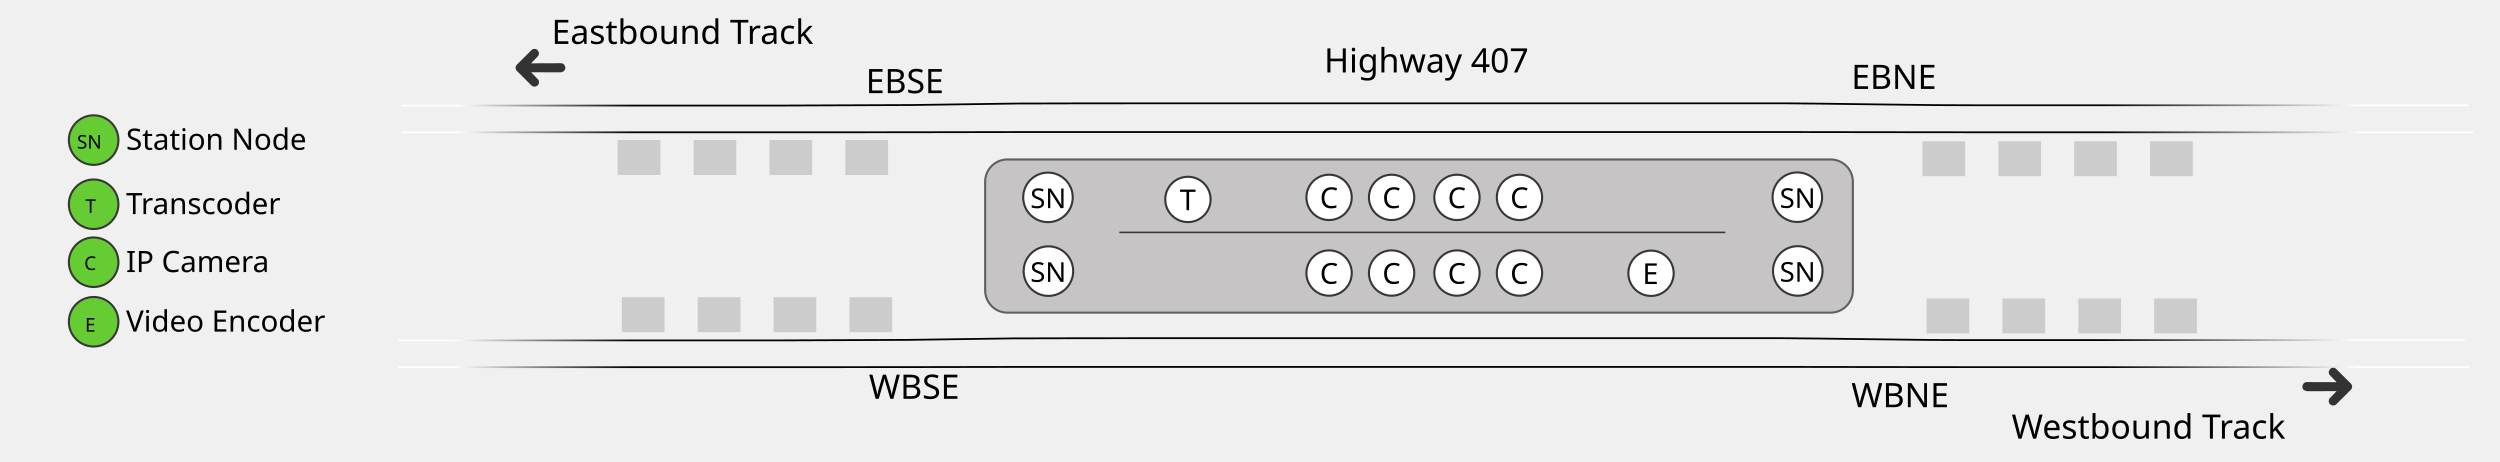
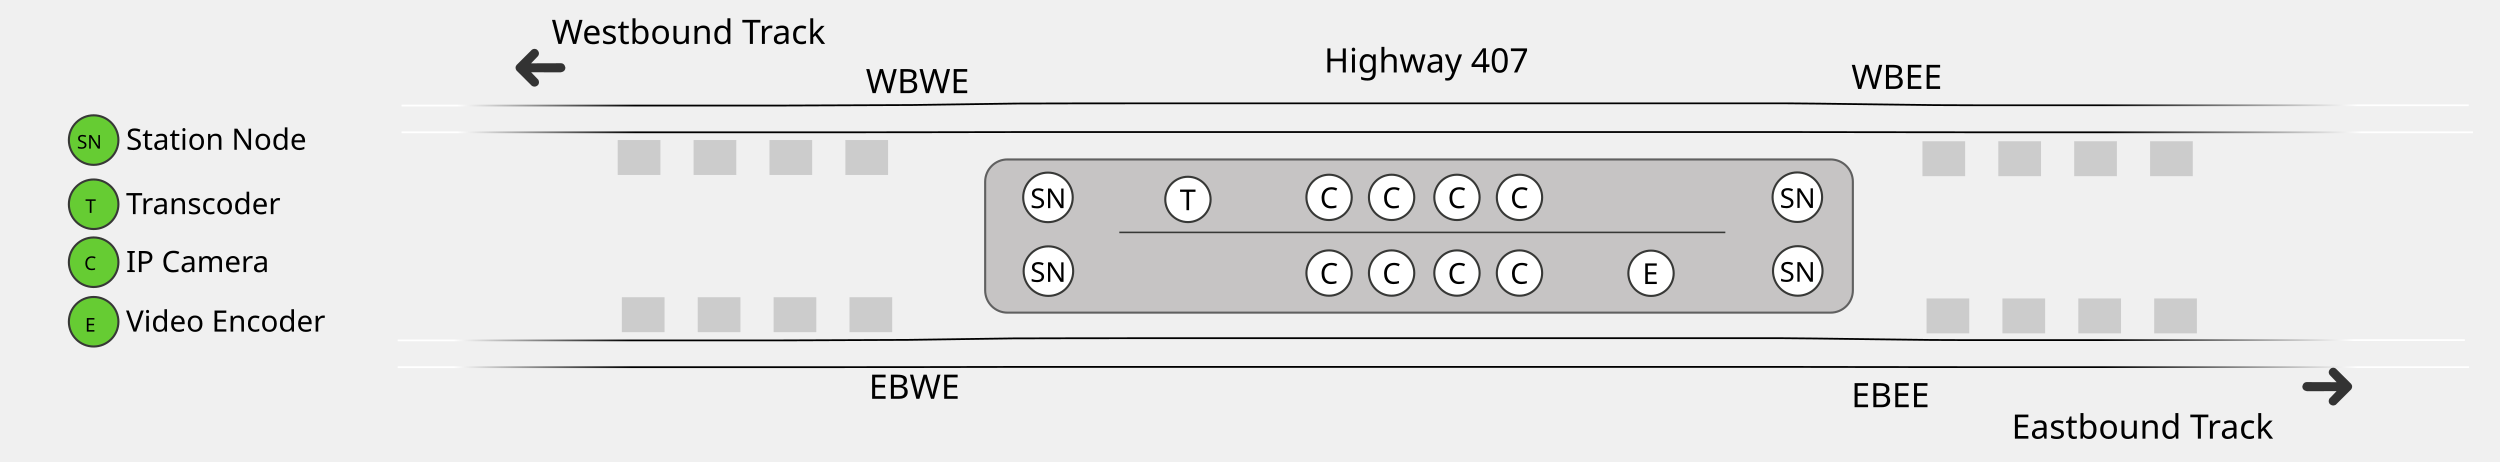
<svg xmlns="http://www.w3.org/2000/svg" xmlns:xlink="http://www.w3.org/1999/xlink" version="1.1" id="Layer_1" x="0px" y="0px" width="1186px" height="219px" viewBox="0 0 1186 219" enable-background="new 0 0 1186 219" xml:space="preserve">
  <defs id="defs62">
    <linearGradient id="linearGradient63">
      <stop style="stop-color:#000000;stop-opacity:1;" offset="0" id="stop63" />
      <stop style="stop-color:#000000;stop-opacity:0;" offset="1" id="stop64" />
    </linearGradient>
    <linearGradient xlink:href="#linearGradient63" id="linearGradient64" x1="188.661" y1="178.12" x2="1171.328" y2="178.12" gradientUnits="userSpaceOnUse" />
    <linearGradient xlink:href="#linearGradient63" id="linearGradient65" gradientUnits="userSpaceOnUse" x1="188.661" y1="178.12" x2="1171.328" y2="178.12" gradientTransform="translate(1.841615,-111.4177)" />
    <linearGradient xlink:href="#SVGID_4_" id="linearGradient66" gradientUnits="userSpaceOnUse" gradientTransform="matrix(1,0,0,0.00832997,435.5613,71.45361)" x1="-245.059" y1="-570.334" x2="737.608" y2="-570.334" />
    <linearGradient xlink:href="#SVGID_3_" id="linearGradient67" gradientUnits="userSpaceOnUse" gradientTransform="matrix(1,0,0,0.06548077,435.5613,89.93411)" x1="-245.059" y1="-555.749" x2="735.607" y2="-555.749" />
  </defs>
  <path fill="#c6c4c4" stroke="#606060" stroke-miterlimit="10" d="m 878.999,137.766 c 0,5.824 -4.723,10.549 -10.549,10.549 H 477.91 c -5.826,0 -10.549,-4.725 -10.549,-10.549 V 86.192 c 0,-5.826 4.723,-10.549 10.549,-10.549 h 390.54 c 5.826,0 10.549,4.723 10.549,10.549 z" id="path1" style="display:inline" />
  <g id="Layer_1_1_" style="display:inline">
</g>
-   <circle id="SB-R2" fill="#ffffff" stroke="#373836" stroke-miterlimit="10" cx="852.656" cy="93.55" r="11.75" style="display:inline">
+   <circle id="WBEE" fill="#ffffff" stroke="#373836" stroke-miterlimit="10" cx="852.656" cy="93.55" r="11.75" style="display:inline">
</circle>
-   <circle id="NB-R2" fill="#FFFFFF" stroke="#373836" stroke-miterlimit="10" cx="852.865" cy="128.533" r="11.75">
+   <circle id="EBEE" fill="#FFFFFF" stroke="#373836" stroke-miterlimit="10" cx="852.865" cy="128.533" r="11.75">
</circle>
  <circle id="C1" fill="#FFFFFF" stroke="#373836" stroke-miterlimit="10" cx="630.514" cy="93.637" r="10.75">
</circle>
  <circle id="C2" fill="#ffffff" stroke="#373836" stroke-miterlimit="10" cx="660.174" cy="93.637" r="10.75" style="display:inline">
</circle>
  <circle id="C3" fill="#FFFFFF" stroke="#373836" stroke-miterlimit="10" cx="691.181" cy="93.637" r="10.75">
</circle>
  <circle id="C4" fill="#FFFFFF" stroke="#373836" stroke-miterlimit="10" cx="720.841" cy="93.637" r="10.75">
</circle>
  <circle id="C5" fill="#FFFFFF" stroke="#373836" stroke-miterlimit="10" cx="630.514" cy="129.534" r="10.75">
</circle>
  <circle id="C6" fill="#FFFFFF" stroke="#373836" stroke-miterlimit="10" cx="660.174" cy="129.534" r="10.75">
</circle>
  <circle id="C7" fill="#FFFFFF" stroke="#373836" stroke-miterlimit="10" cx="691.181" cy="129.534" r="10.75">
</circle>
  <circle id="C8" fill="#FFFFFF" stroke="#373836" stroke-miterlimit="10" cx="720.841" cy="129.534" r="10.75">
</circle>
-   <circle id="SB-R1" fill="#FFFFFF" stroke="#373836" stroke-miterlimit="10" cx="497.156" cy="93.637" r="11.75">
+   <circle id="WBWE" fill="#FFFFFF" stroke="#373836" stroke-miterlimit="10" cx="497.156" cy="93.637" r="11.75">
</circle>
-   <circle id="NB-R1" fill="#ffffff" stroke="#373836" stroke-miterlimit="10" cx="497.365" cy="128.621" r="11.75" style="display:inline">
+   <circle id="EBWE" fill="#ffffff" stroke="#373836" stroke-miterlimit="10" cx="497.365" cy="128.621" r="11.75" style="display:inline">
</circle>
  <circle id="TC1" fill="#ffffff" stroke="#373836" stroke-miterlimit="10" cx="563.555" cy="94.608" r="10.75" style="display:inline">
</circle>
  <circle fill="#66cc33" stroke="#373836" stroke-miterlimit="10" cx="44.425" cy="66.458" r="11.75" id="circle14" style="display:inline" />
  <circle id="TC2" fill="#ffffff" stroke="#373836" stroke-miterlimit="10" cx="783.245" cy="129.639" r="10.75">
</circle>
  <circle fill="#66cc33" stroke="#373836" stroke-miterlimit="10" cx="44.425" cy="96.901" r="11.75" id="circle16" />
  <circle fill="#66cc33" stroke="#373836" stroke-miterlimit="10" cx="44.425" cy="124.403" r="11.75" id="circle17" />
  <circle fill="#66cc33" stroke="#373836" stroke-miterlimit="10" cx="44.425" cy="152.636" r="11.75" id="circle18" style="display:inline" />
  <g id="track" style="display:inline" transform="translate(0,-4)">
    <linearGradient id="SVGID_1_" gradientUnits="userSpaceOnUse" x1="-245.059" y1="-465.954" x2="735.607" y2="-465.954" gradientTransform="matrix(1,0,0,-1,433.7197,-399.5801)">
      <stop offset="0.027" style="stop-color:#FFFFFF" id="stop18" />
      <stop offset="0.113" style="stop-color:#000000" id="stop19" />
      <stop offset="0.823" style="stop-color:#000000" id="stop20" />
      <stop offset="0.946" style="stop-color:#FFFFFF" id="stop21" />
    </linearGradient>
    <path fill="none" stroke="url(#SVGID_1_)" stroke-miterlimit="10" d="M 1169.327,74.121 H 936.245 c -10.75,0.25 -39.25,-7 -49.25,-9.25 -10,-2.25 -29,-6.25 -29,-6.25 h -64.75 c 0,0 -293,0 -298.5,0 -5.5,0 -71,14 -71,14 l -52.5,1.5 H 188.661" id="path21" style="display:none;stroke:url(#SVGID_1_)" />
    <linearGradient id="SVGID_2_" gradientUnits="userSpaceOnUse" x1="-245.059" y1="-450.448" x2="735.607" y2="-450.448" gradientTransform="matrix(1,0,0,-1,433.7197,-399.5801)">
      <stop offset="0.027" style="stop-color:#FFFFFF" id="stop22" />
      <stop offset="0.113" style="stop-color:#000000" id="stop23" />
      <stop offset="0.823" style="stop-color:#000000" id="stop24" />
      <stop offset="0.946" style="stop-color:#FFFFFF" id="stop25" />
    </linearGradient>
    <path fill="none" stroke="url(#SVGID_2_)" stroke-miterlimit="10" d="M 1169.327,58.615 H 936.245 c -10.75,0.25 -39.25,-7 -49.25,-9.25 -10,-2.25 -29,-6.25 -29,-6.25 h -64.75 c 0,0 -293,0 -298.5,0 -5.5,0 -71,14 -71,14 l -52.5,1.5 H 188.661" id="path25" style="display:none;stroke:url(#SVGID_2_)" />
    <linearGradient id="SVGID_3_" gradientUnits="userSpaceOnUse" x1="-245.059" y1="-555.749" x2="735.607" y2="-555.749" gradientTransform="matrix(1,0,0,0.06548077,433.7197,201.3518)">
      <stop offset="0.027" style="stop-color:#FFFFFF" id="stop26" />
      <stop offset="0.113" style="stop-color:#000000" id="stop27" />
      <stop offset="0.823" style="stop-color:#000000" id="stop28" />
      <stop offset="0.946" style="stop-color:#FFFFFF" id="stop29" />
    </linearGradient>
    <path fill="none" stroke="url(#SVGID_3_)" stroke-miterlimit="10" d="M 1169.327,165.354 H 934.245 c -8,0.016 -25.25,-0.082 -44,-0.393 -18.75,-0.311 -44.5,-0.524 -44.5,-0.524 h -305.5 c 0,0 -53.75,0.016 -59.75,0.098 -6,0.082 -49.75,0.704 -49.75,0.704 l -59.5,0.246 H 188.661" id="path29" style="display:inline;stroke:url(#SVGID_3_);stroke-width:0.847;stroke-dasharray:none" />
    <linearGradient id="SVGID_4_" gradientUnits="userSpaceOnUse" x1="-245.059" y1="-570.334" x2="737.608" y2="-570.334" gradientTransform="matrix(1,0,0,0.00832997,433.7197,182.8713)">
      <stop offset="0.027" style="stop-color:#FFFFFF" id="stop30" />
      <stop offset="0.113" style="stop-color:#000000" id="stop31" />
      <stop offset="0.823" style="stop-color:#000000" id="stop32" />
      <stop offset="0.946" style="stop-color:#FFFFFF" id="stop33" />
    </linearGradient>
    <path fill="none" stroke="url(#SVGID_4_)" stroke-miterlimit="10" d="M 1171.328,178.17 H 1034.662 932.245 c -8,0.002 -25.25,-0.01 -44,-0.05 -18.75,-0.04 -44.5,-0.067 -44.5,-0.067 h -305.5 c 0,0 -53.75,0.002 -59.75,0.013 -6,0.01 -49.75,0.09 -49.75,0.09 l -59.5,0.031 H 188.661" id="path33" style="display:inline;fill:url(#linearGradient64);fill-opacity:1;stroke:url(#SVGID_4_);stroke-width:0.847;stroke-dasharray:none" />
    <path fill="none" stroke="url(#SVGID_3_)" stroke-miterlimit="10" d="M 1171.169,53.936 H 936.087 c -8,0.016 -25.25,-0.082 -44,-0.393 -18.75,-0.311 -44.5,-0.524 -44.5,-0.524 h -305.5 c 0,0 -53.75,0.016 -59.75,0.098 -6,0.082 -49.75,0.704 -49.75,0.704 l -59.5,0.246 h -182.584" id="path64" style="display:inline;stroke:url(#linearGradient67);stroke-width:0.847;stroke-dasharray:none" />
    <path fill="none" stroke="url(#SVGID_4_)" stroke-miterlimit="10" d="m 1173.17,66.753 h -136.666 -102.417 c -8,0.002 -25.25,-0.01 -44,-0.05 -18.75,-0.04 -44.5,-0.067 -44.5,-0.067 h -305.5 c 0,0 -53.75,0.002 -59.75,0.013 -6,0.01 -49.75,0.09 -49.75,0.09 l -59.5,0.031 h -180.584" id="path65" style="display:inline;fill:url(#linearGradient65);fill-opacity:1;stroke:url(#linearGradient66);stroke-width:0.847;stroke-dasharray:none" />
  </g>
  <text transform="translate(36.498,70.5)" font-family="MyriadPro-Regular" font-size="9px" id="text37">SN</text>
  <text transform="translate(59.7969,71.0508)" font-family="MyriadPro-Regular" style="font-size:14px" id="text38">Station Node</text>
  <text transform="translate(40.5,101)" font-family="MyriadPro-Regular" font-size="9px" id="text39">T</text>
  <text transform="translate(59.8052,101.5791)" font-family="MyriadPro-Regular" style="font-size:14px" id="text40">Transcoder</text>
  <text transform="translate(39.9419,128.0811)" font-family="MyriadPro-Regular" font-size="9px" id="text41">C</text>
  <text transform="translate(59.7969,129.0811)" font-family="MyriadPro-Regular" style="font-size:14px" id="text42">IP Camera</text>
  <text transform="translate(40.3184,157.3135)" font-family="MyriadPro-Regular" font-size="9px" id="text43">E</text>
  <text transform="translate(59.7969,157.3135)" font-family="MyriadPro-Regular" style="font-size:14px;display:inline" id="text44">Video Encoder</text>
  <text transform="translate(844.2773,98.6416)" enable-background="new    " font-family="MyriadPro-Semibold" font-size="13px" id="text45" style="display:inline">SN</text>
  <text transform="translate(844.2773,133.6436)" enable-background="new    " font-family="MyriadPro-Semibold" font-size="13px" style="display:inline">SN</text>
  <g id="g46" style="display:inline">
    <text transform="translate(626.1357,98.73)" enable-background="new    " font-family="MyriadPro-Semibold" font-size="13.7px" id="text46">C</text>
  </g>
  <g id="g47" style="display:inline">
    <text transform="translate(655.7959,98.73)" enable-background="new    " font-family="MyriadPro-Semibold" font-size="13.7px" id="text47">C</text>
  </g>
  <g id="g48" style="display:inline">
    <text transform="translate(686.8027,98.73)" enable-background="new    " font-family="MyriadPro-Semibold" font-size="13.7px" id="text48">C</text>
  </g>
  <g id="g49" style="display:inline">
    <text transform="translate(716.4629,98.73)" enable-background="new    " font-family="MyriadPro-Semibold" font-size="13.7px" id="text49">C</text>
  </g>
  <g id="g50" style="display:inline">
    <text transform="translate(626.1357,134.625)" enable-background="new    " font-family="MyriadPro-Semibold" font-size="13.7px" id="text50">C</text>
  </g>
  <g id="g51" style="display:inline">
    <text transform="translate(655.7959,134.625)" enable-background="new    " font-family="MyriadPro-Semibold" font-size="13.7px" id="text51">C</text>
  </g>
  <g id="g52" style="display:inline">
    <text transform="translate(686.8027,134.625)" enable-background="new    " font-family="MyriadPro-Semibold" font-size="13.7px" id="text52">C</text>
  </g>
  <g id="g53" style="display:inline">
    <text transform="translate(716.4629,134.625)" enable-background="new    " font-family="MyriadPro-Semibold" font-size="13.7px" id="text53">C</text>
  </g>
  <text transform="translate(488.7764,98.73)" enable-background="new    " font-family="MyriadPro-Semibold" font-size="13px" id="text54" style="display:inline">SN</text>
  <text transform="translate(488.7764,133.7314)" enable-background="new    " font-family="MyriadPro-Semibold" font-size="13px" id="text55">SN</text>
  <g id="g55">
    <text id="tc2text" transform="translate(779.1807,134.7451)" enable-background="new    " font-family="MyriadPro-Semibold" font-size="13.7px">E</text>
  </g>
  <g id="g56">
    <text id="tc1text" transform="translate(559.6816,99.7173)" enable-background="new    " font-family="MyriadPro-Semibold" font-size="13.7px">T</text>
  </g>
  <g id="station_name" style="display:inline">
    <text id="section_station_name" transform="translate(628.168,34.3882)" font-family="MyriadPro-Regular" font-size="16px" style="display:inline">Highway 407</text>
  </g>
-   <text font-family="MyriadPro-Regular" font-size="16px" id="text56" style="display:inline" x="261.682" y="20.838">Eastbound Track</text>
-   <text font-family="MyriadPro-Regular" font-size="16px" id="text57" style="display:inline" x="954.322" y="208.106">Westbound Track</text>
-   <text font-family="MyriadPro-Regular" font-size="16px" id="text58" style="display:inline" x="410.745" y="44.185">EBSE</text>
-   <text font-family="MyriadPro-Regular" font-size="16px" id="text59" style="display:inline" x="412.195" y="189.182">WBSE</text>
-   <text font-family="MyriadPro-Regular" font-size="16px" id="text60" style="display:inline" x="878.277" y="42.185">EBNE</text>
-   <text font-family="MyriadPro-Regular" font-size="16px" id="text61" style="display:inline" x="878.275" y="193.182">WBNE</text>
+   <text font-family="MyriadPro-Regular" font-size="16px" id="text56" style="display:inline" x="261.682" y="20.838">Westbound Track</text>
+   <text font-family="MyriadPro-Regular" font-size="16px" id="text57" style="display:inline" x="954.322" y="208.106">Eastbound Track</text>
+   <text font-family="MyriadPro-Regular" font-size="16px" id="text58" style="display:inline" x="410.745" y="44.185">WBWE</text>
+   <text font-family="MyriadPro-Regular" font-size="16px" id="text59" style="display:inline" x="412.195" y="189.182">EBWE</text>
+   <text font-family="MyriadPro-Regular" font-size="16px" id="text60" style="display:inline" x="878.277" y="42.185">WBEE</text>
+   <text font-family="MyriadPro-Regular" font-size="16px" id="text61" style="display:inline" x="878.275" y="193.182">EBEE</text>
  <path fill="#333333" d="m 252.311,23.607 -6.992,6.968 c 0,0 -1.438,1.121 -0.293,2.875 l 7.285,7.26 c 0,0 1.461,1.072 2.898,-0.341 0,0 0.975,-0.999 0.171,-2.534 l -3.411,-3.557 13.863,0.049 c 0,0 2.338,-0.097 2.387,-2.168 0,0 -0.195,-2.071 -1.998,-2.169 l -14.275,0.049 3.191,-3.313 c 0,0 1.51,-1.583 -0.463,-3.239 0,-10e-4 -1.17,-0.757 -2.363,0.12 z" id="path61" style="display:inline" />
  <path fill="#333333" d="m 1108.132,174.877 6.992,6.968 c 0,0 1.438,1.121 0.293,2.875 l -7.285,7.261 c 0,0 -1.461,1.071 -2.897,-0.342 0,0 -0.976,-0.998 -0.172,-2.533 l 3.411,-3.558 -13.862,0.05 c 0,0 -2.339,-0.098 -2.388,-2.168 0,0 0.195,-2.072 1.998,-2.17 l 14.275,0.049 -3.191,-3.313 c 0,0 -1.51,-1.583 0.463,-3.239 10e-4,-0.001 1.169,-0.757 2.363,0.12 z" id="path62" style="display:inline" />
  <line fill="none" stroke="#373836" stroke-width="0.75" stroke-miterlimit="10" x1="531" y1="110.251" x2="818.5" y2="110.251" id="line62" style="display:inline" />
  <g id="layer1" style="display:inline">
    <rect style="display:none;fill:#cccccc;stroke-width:1.246" id="SBS1" width="20.258" height="16.575" x="257.043" y="66.425" />
    <rect style="display:inline;fill:#cccccc;stroke-width:1.246" id="SBSE1" width="20.258" height="16.575" x="401.042" y="66.425" />
    <rect style="display:inline;fill:#cccccc;stroke-width:1.246" id="SBSE4" width="20.258" height="16.575" x="293.043" y="66.425" />
    <rect style="display:inline;fill:#cccccc;stroke-width:1.246" id="SBSE3" width="20.258" height="16.575" x="329.043" y="66.425" />
    <rect style="display:inline;fill:#cccccc;stroke-width:1.246" id="SBSE2" width="20.258" height="16.575" x="365.042" y="66.425" />
    <rect style="display:inline;fill:#cccccc;stroke-width:1.246" id="SBNE4" width="20.258" height="16.575" x="912" y="67" />
    <rect style="display:none;fill:#cccccc;stroke-width:1.246" id="SBN5" width="20.258" height="16.575" x="1055.998" y="67" />
    <rect style="display:inline;fill:#cccccc;stroke-width:1.246" id="SBNE3" width="20.258" height="16.575" x="948" y="67" />
    <rect style="display:inline;fill:#cccccc;stroke-width:1.246" id="SBNE2" width="20.258" height="16.575" x="983.999" y="67" />
    <rect style="display:inline;fill:#cccccc;stroke-width:1.246" id="SBNE1" width="20.258" height="16.575" x="1019.999" y="67" />
    <rect style="display:none;fill:#cccccc;stroke-width:1.246" id="NBS1" width="20.258" height="16.575" x="259" y="141" />
    <rect style="display:inline;fill:#cccccc;stroke-width:1.246" id="NBSE4" width="20.258" height="16.575" x="402.998" y="141" />
    <rect style="display:inline;fill:#cccccc;stroke-width:1.246" id="NBSE1" width="20.258" height="16.575" x="295" y="141" />
    <rect style="display:inline;fill:#cccccc;stroke-width:1.246" id="NBSE2" width="20.258" height="16.575" x="330.999" y="141" />
    <rect style="display:inline;fill:#cccccc;stroke-width:1.246" id="NBSE3" width="20.258" height="16.575" x="366.999" y="141" />
    <rect style="display:inline;fill:#cccccc;stroke-width:1.246" id="NBNE1" width="20.258" height="16.575" x="913.956" y="141.575" />
    <rect style="display:none;fill:#cccccc;stroke-width:1.246" id="NBN5" width="20.258" height="16.575" x="1057.955" y="141.575" />
    <rect style="display:inline;fill:#cccccc;stroke-width:1.246" id="NBNE2" width="20.258" height="16.575" x="949.956" y="141.575" />
    <rect style="display:inline;fill:#cccccc;stroke-width:1.246" id="NBNE3" width="20.258" height="16.575" x="985.956" y="141.575" />
    <rect style="display:inline;fill:#cccccc;stroke-width:1.246" id="NBNE4" width="20.258" height="16.575" x="1021.955" y="141.575" />
    <g id="top_train_layer" style="display:none" transform="translate(13.61989,2.590873)">
      <path id="toptrainclick" fill="#1cd4c6" display="none" stroke="#000000" stroke-miterlimit="10" d="M 748.552,63.244 H 676.15 658.169 585.767 c -6.05,0 -10.953,-4.75 -10.953,-10.607 V 49.1 c 0,-5.859 4.903,-10.608 10.953,-10.608 h 72.402 17.981 72.399 c 6.049,0 10.955,4.75 10.955,10.608 v 3.537 c 0.003,5.857 -4.903,10.607 -10.952,10.607 z" style="display:inline" />
      <path id="toptrainclick2" display="block" fill="#07493f" d="m 591.019,38.491 v 25.177 c 0,0 -8.936,1.779 -15.654,-6.048 0,0 -5.025,-12.249 6.841,-18.685 z" />
      <path id="toptrainclick3" display="block" fill="#07493f" d="M 744.87,63.613 V 40.056 c 0,0 8.357,-1.664 14.646,5.657 0,0 4.702,11.46 -6.396,17.479 l -8.25,-0.579 z" />
      <text id="toptrainclicktext" transform="translate(631.04,55.4463)" display="none" enable-background="new" font-family="MyriadPro-Regular" font-size="16px">Train: 5451</text>
    </g>
    <g id="bottom_train_layer" style="display:none" transform="translate(10.80217,-1.934931)">
      <path id="bottomtrainclick" display="block" fill="#1cd4c6" stroke="#000000" stroke-miterlimit="10" d="M 748.552,183.13 H 676.15 658.17 585.767 c -6.05,0 -10.953,-4.75 -10.953,-10.608 v -3.535 c 0,-5.858 4.903,-10.607 10.953,-10.607 h 72.403 17.98 72.399 c 6.049,0 10.955,4.75 10.955,10.607 v 3.535 c 0.003,5.858 -4.903,10.608 -10.952,10.608 z" />
      <path id="bottomtrainclick2" display="block" fill="#07493f" d="m 744.87,182.613 v -23.557 c 0,0 8.357,-1.664 14.646,5.657 0,0 4.702,11.46 -6.396,17.479 z" />
      <path id="bottomtrainclick3" display="block" fill="#07493f" d="m 591.019,159.491 v 25.177 c 0,0 -11.936,1.779 -15.654,-6.048 0,0 -5.025,-14.249 6.841,-18.685 z" />
      <text id="bottomtrainclicktext" transform="translate(629.6641,176.9473)" display="block" enable-background="new" font-family="MyriadPro-Regular" font-size="16px">Train: 6041</text>
    </g>
  </g>
</svg>
